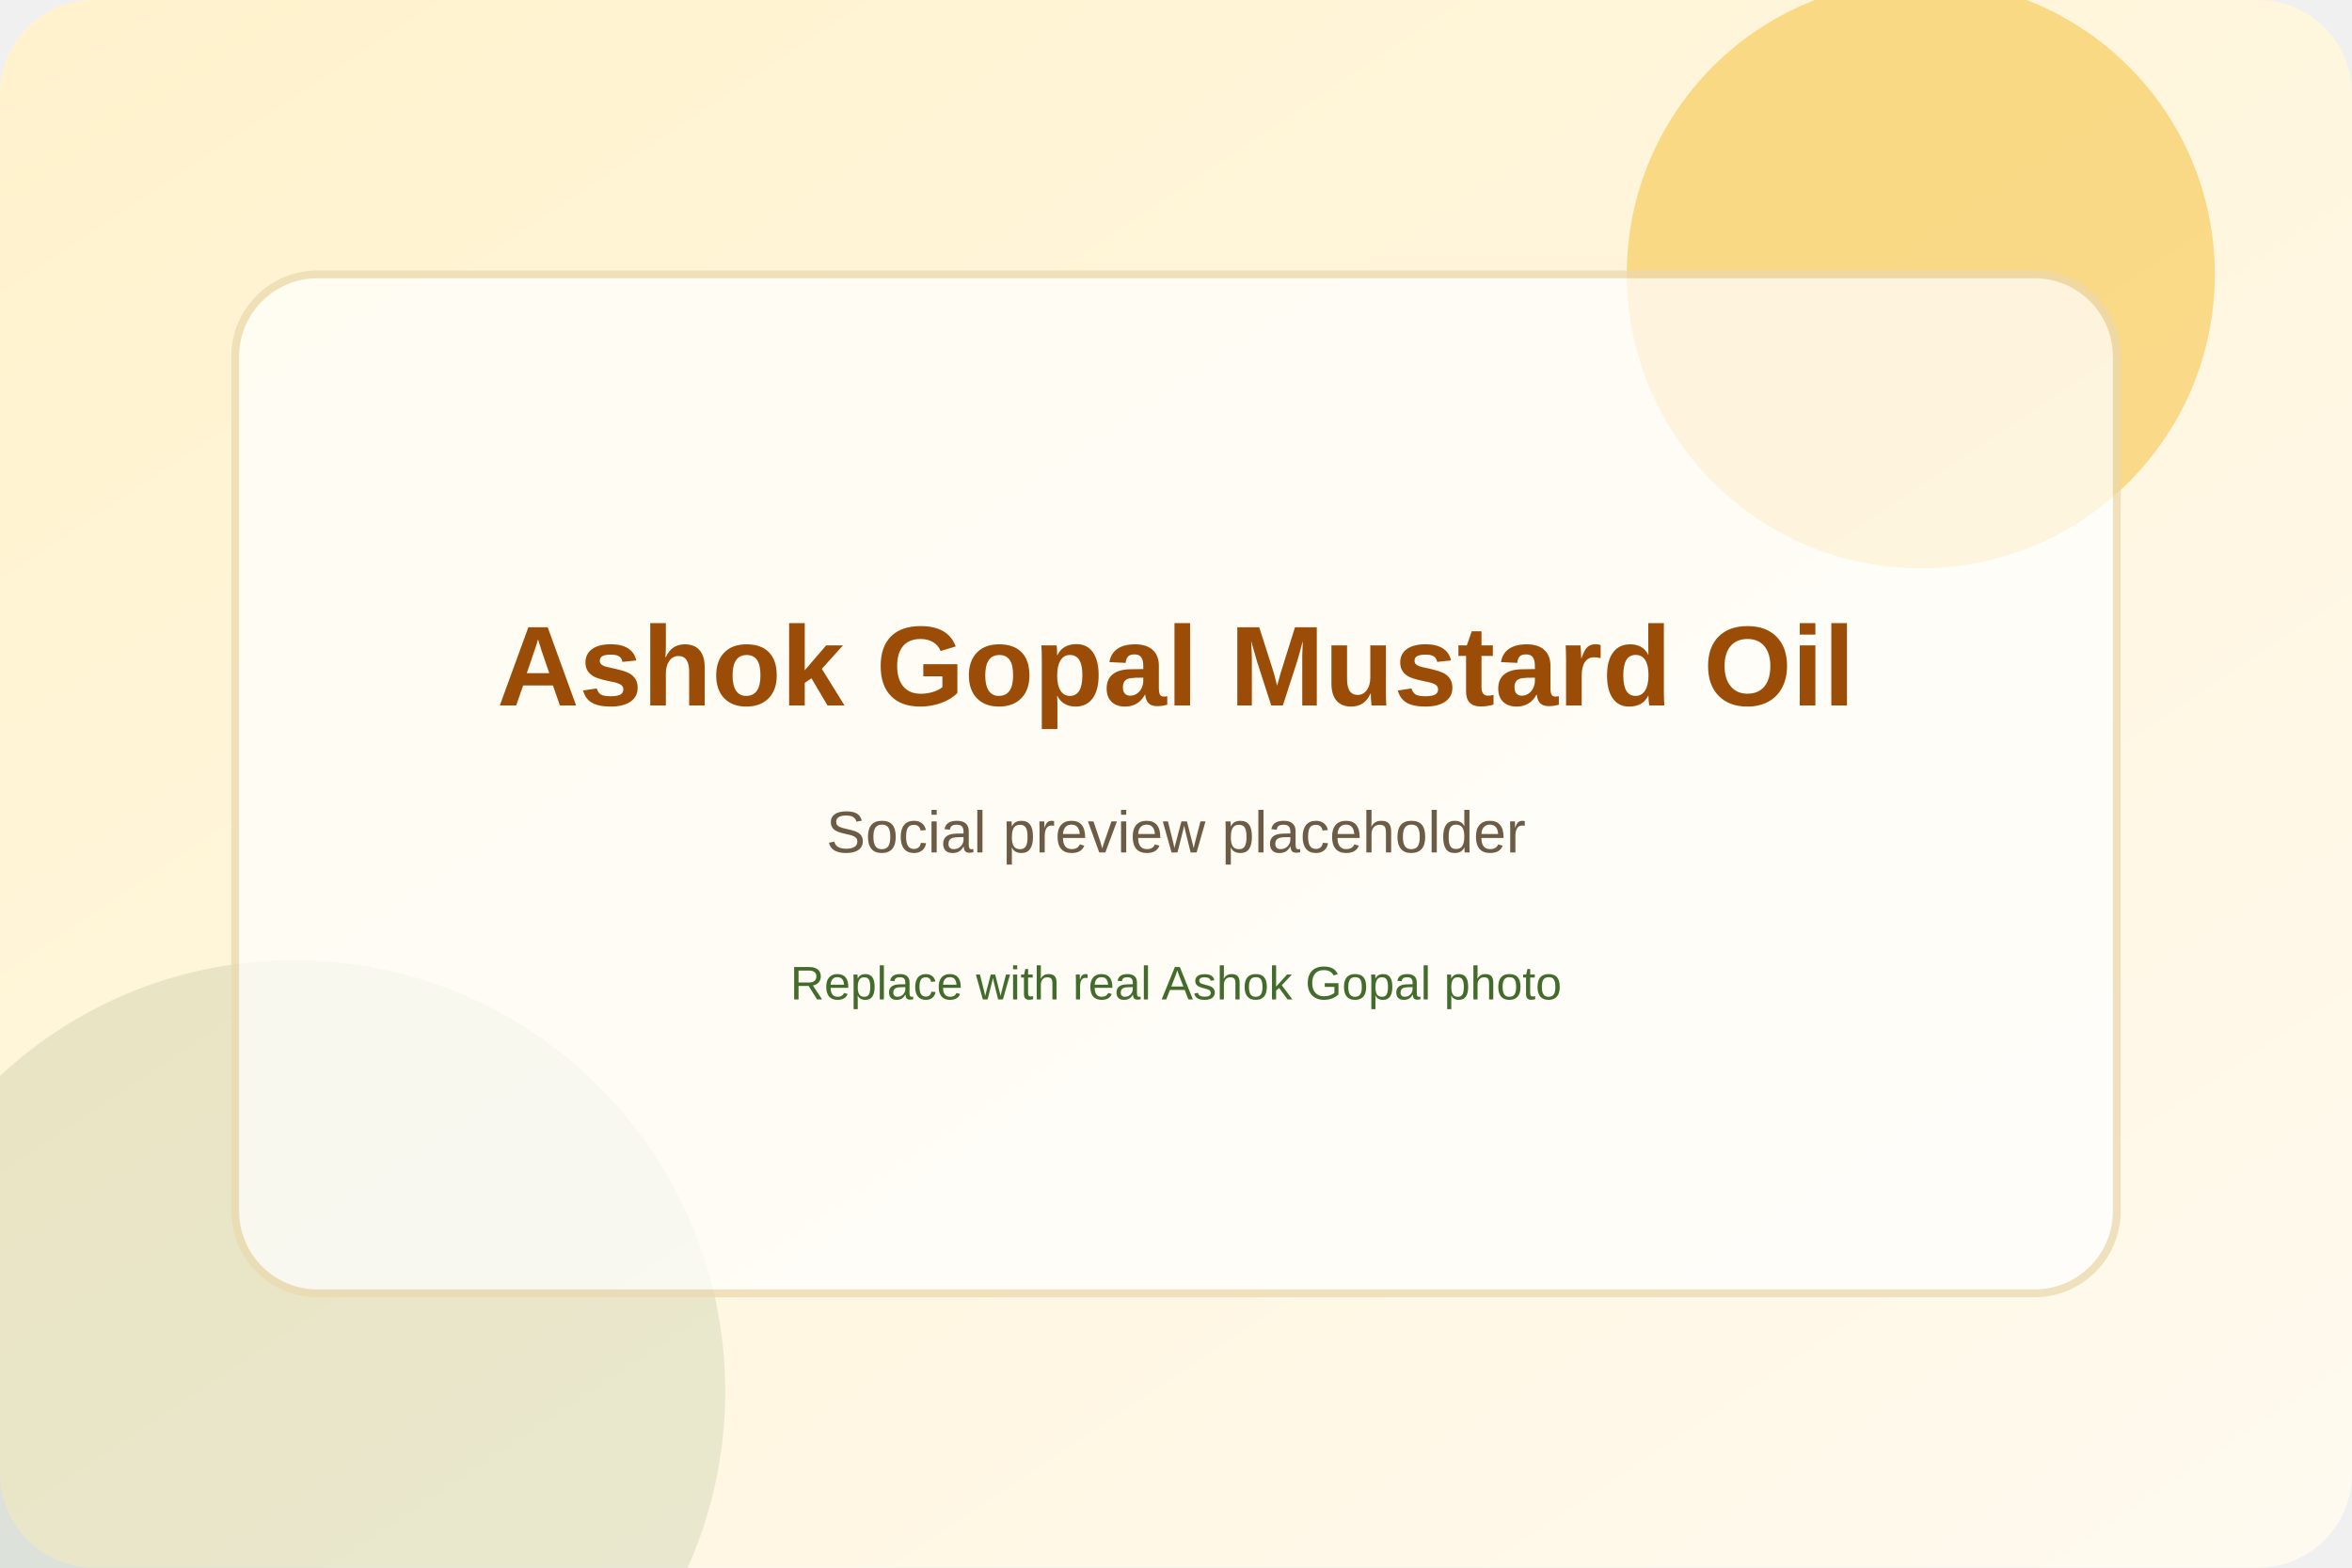
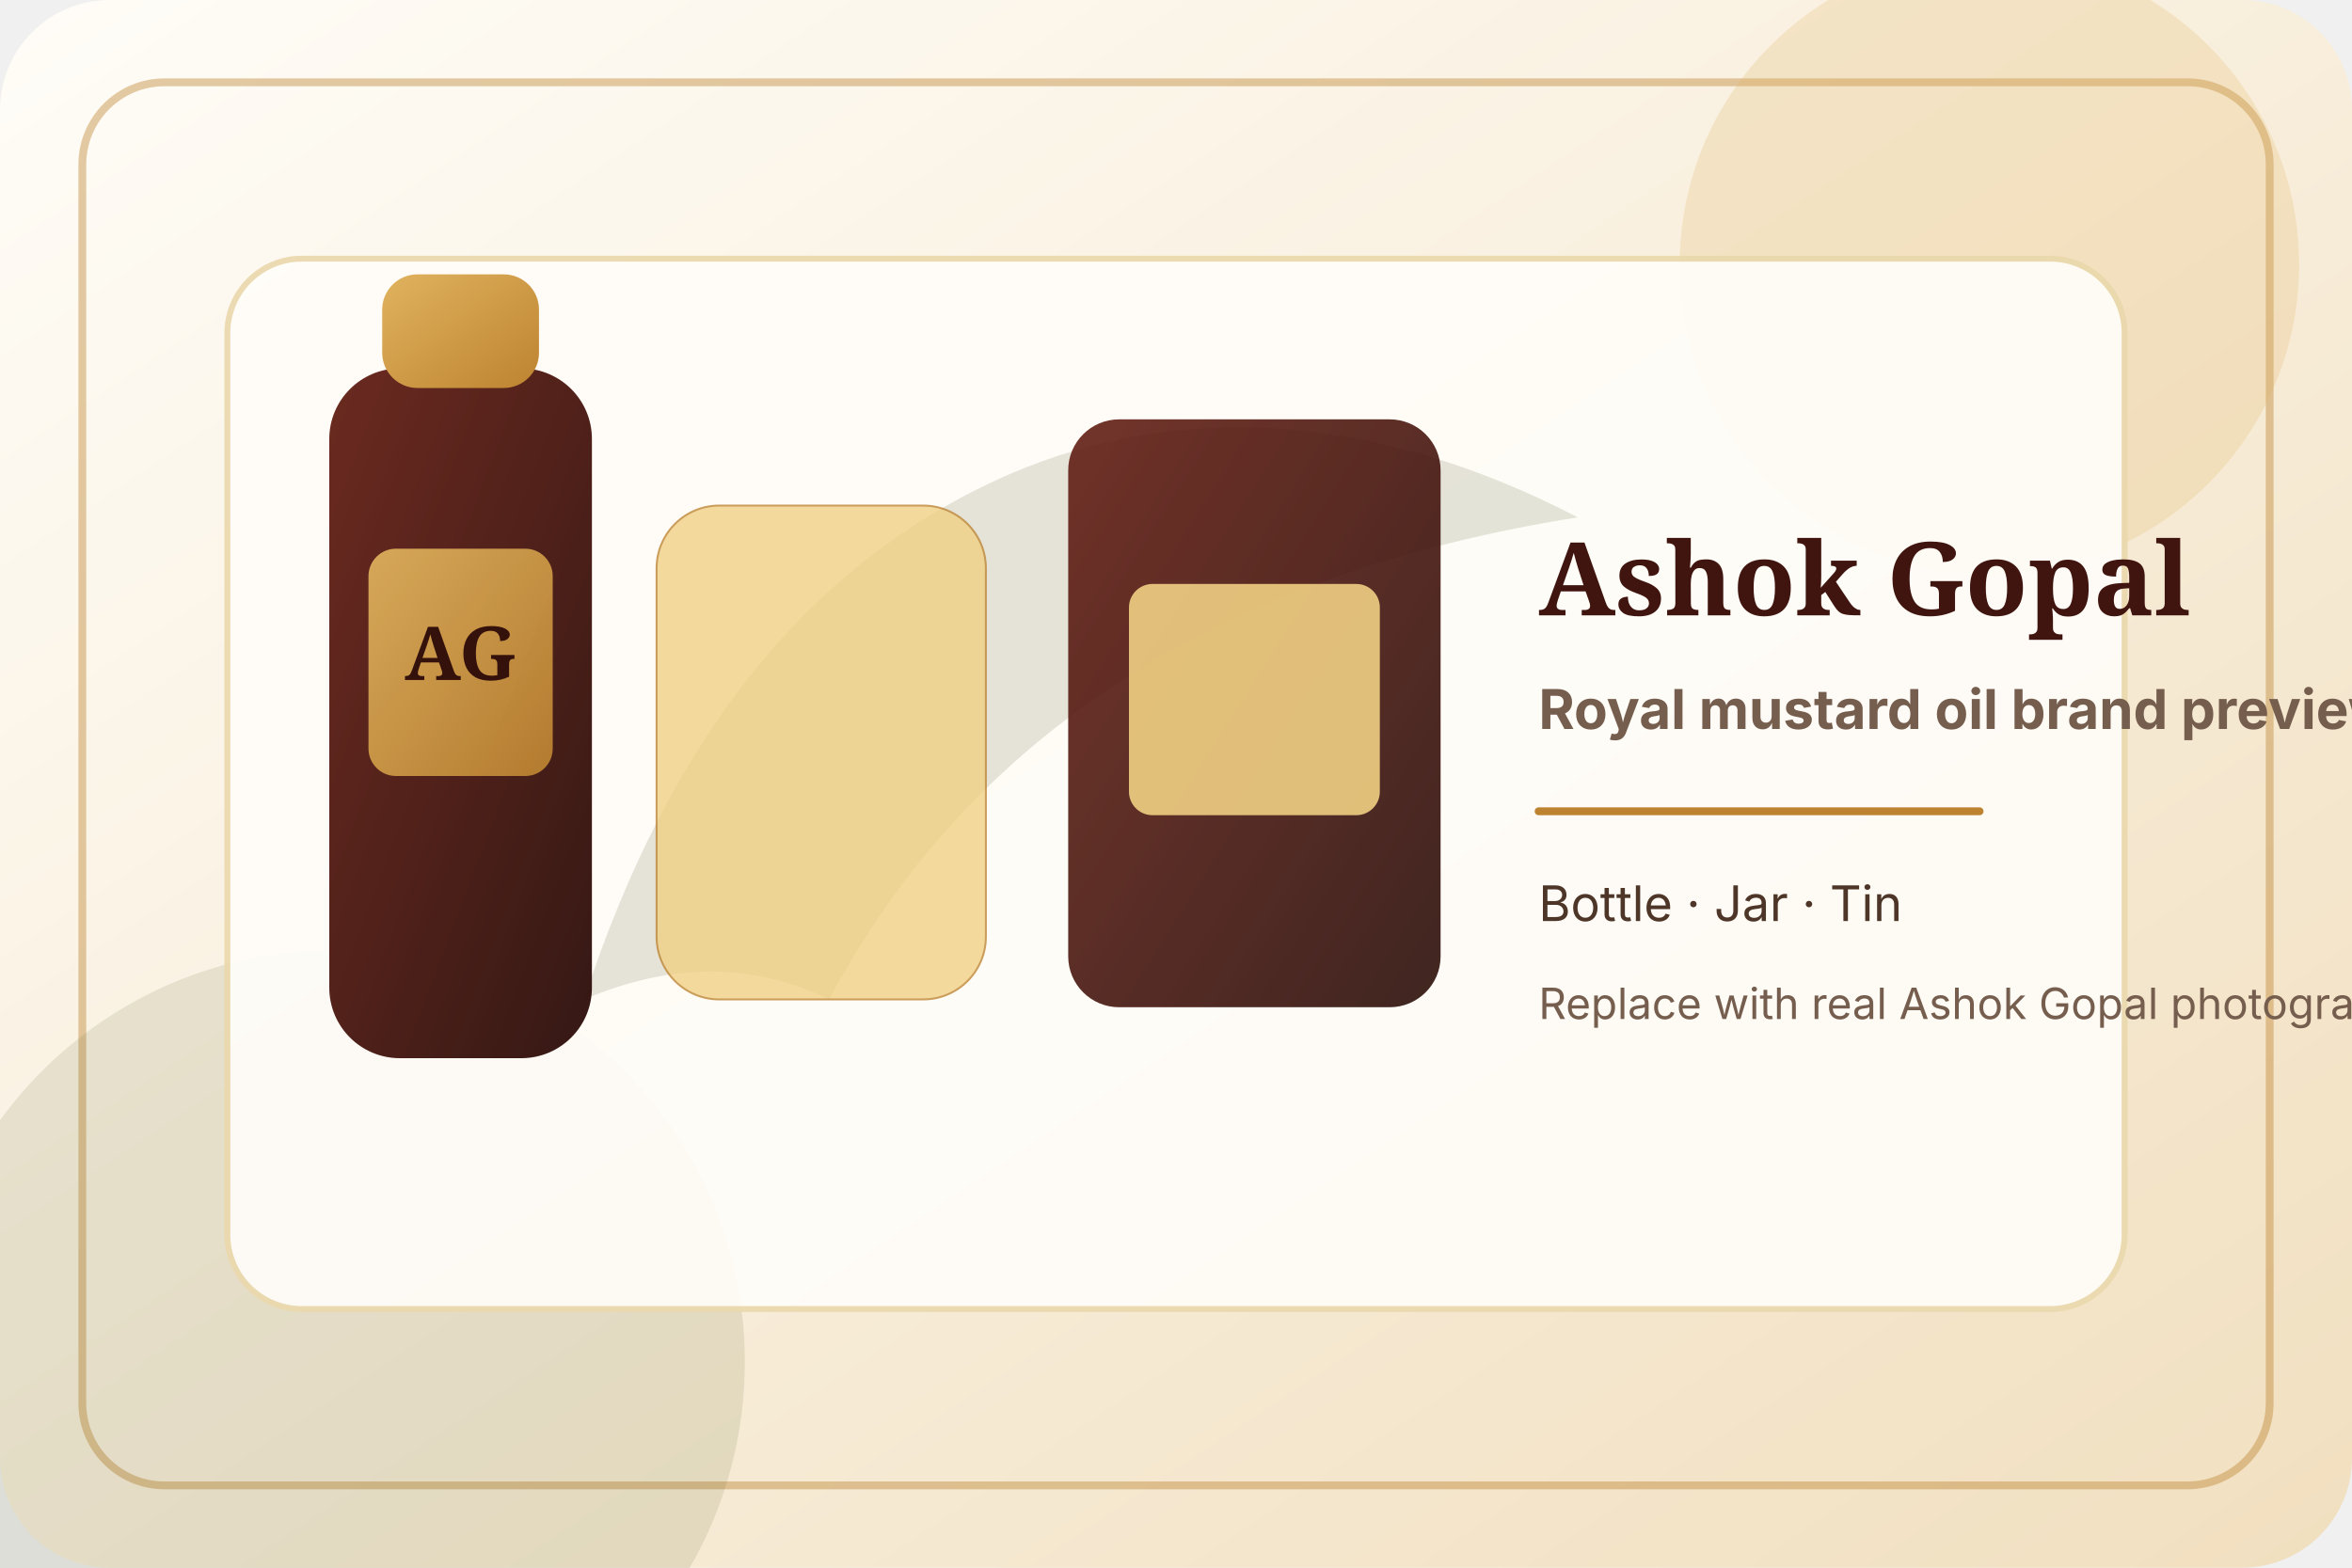
- <svg xmlns="http://www.w3.org/2000/svg" viewBox="0 0 1200 800" role="img" aria-label="Ashok Gopal Mustard Oil">
+ <svg xmlns="http://www.w3.org/2000/svg" viewBox="0 0 1200 800" role="img" aria-label="Ashok Gopal">
  <defs>
-     <linearGradient id="g" x1="0" x2="1" y1="0" y2="1">
-       <stop offset="0" stop-color="#fff2cc" />
-       <stop offset="1" stop-color="#fffaf0" />
+     <linearGradient id="paper" x1="0" y1="0" x2="1" y2="1">
+       <stop offset="0" stop-color="#fffdf8" />
+       <stop offset="1" stop-color="#f1dfbf" />
+     </linearGradient>
+     <linearGradient id="royal" x1="0" y1="0" x2="1" y2="1">
+       <stop offset="0" stop-color="#641f15" />
+       <stop offset="1" stop-color="#2b0d09" />
+     </linearGradient>
+     <linearGradient id="gold" x1="0" y1="0" x2="1" y2="1">
+       <stop offset="0" stop-color="#e1b35f" />
+       <stop offset="1" stop-color="#bd8330" />
    </linearGradient>
  </defs>
-   <rect width="1200" height="800" rx="48" fill="url(#g)" />
-   <circle cx="980" cy="140" r="150" fill="#f5b51b" opacity="0.45" />
-   <circle cx="150" cy="710" r="220" fill="#426b2c" opacity="0.12" />
-   <rect x="120" y="140" width="960" height="520" rx="42" fill="#ffffff" opacity="0.72" stroke="#ead8ad" stroke-width="4" />
-   <text x="600" y="360" text-anchor="middle" font-family="Arial, sans-serif" font-size="58" font-weight="800" fill="#9b4d08">Ashok Gopal Mustard Oil</text>
-   <text x="600" y="435" text-anchor="middle" font-family="Arial, sans-serif" font-size="30" fill="#6c5b45">Social preview placeholder</text>
-   <text x="600" y="510" text-anchor="middle" font-family="Arial, sans-serif" font-size="24" fill="#426b2c">Replace with real Ashok Gopal photo</text>
+   <rect width="1200" height="800" rx="56" fill="url(#paper)" />
+   <rect x="42" y="42" width="1116" height="716" rx="42" fill="none" stroke="#bd8330" stroke-width="4" opacity=".42" />
+   <circle cx="1015" cy="135" r="158" fill="#e1b35f" opacity=".22" />
+   <circle cx="170" cy="695" r="210" fill="#596232" opacity=".13" />
+   <rect x="116" y="132" width="968" height="536" rx="38" fill="#fffdf8" stroke="#ead8ad" stroke-width="3" opacity=".92" />
+   <path d="M298 510c44-135 116-224 217-268 88-38 188-31 290 22-183 29-310 111-382 246-39-19-80-19-125 0Z" fill="#596232" opacity=".16" />
+   <rect x="168" y="188" width="134" height="352" rx="36" fill="url(#royal)" opacity=".95" />
+   <rect x="195" y="140" width="80" height="58" rx="18" fill="url(#gold)" />
+   <rect x="188" y="280" width="94" height="116" rx="14" fill="url(#gold)" opacity=".92" />
+   <text x="235" y="347" text-anchor="middle" font-family="Georgia, serif" font-size="38" font-weight="700" fill="#35110c">AG</text>
+   <rect x="335" y="258" width="168" height="252" rx="32" fill="#f0cf83" opacity=".78" stroke="#bd8330" />
+   <rect x="545" y="214" width="190" height="300" rx="26" fill="url(#royal)" opacity=".9" />
+   <rect x="576" y="298" width="128" height="118" rx="12" fill="#f0cf83" opacity=".9" />
+   <text x="785" y="314" font-family="Georgia, serif" font-size="52" font-weight="700" fill="#40150f">Ashok Gopal</text>
+   <text x="785" y="372" font-family="Inter, Arial, sans-serif" font-size="28" font-weight="700" fill="#765e4f">Royal mustard oil brand preview</text>
+   <line x1="785" y1="414" x2="1010" y2="414" stroke="#bd8330" stroke-width="4" stroke-linecap="round" />
+   <text x="785" y="470" font-family="Inter, Arial, sans-serif" font-size="25" fill="#4d3527">Bottle · Jar · Tin</text>
+   <text x="785" y="520" font-family="Inter, Arial, sans-serif" font-size="22" fill="#765e4f">Replace with real Ashok Gopal photography</text>
</svg>
